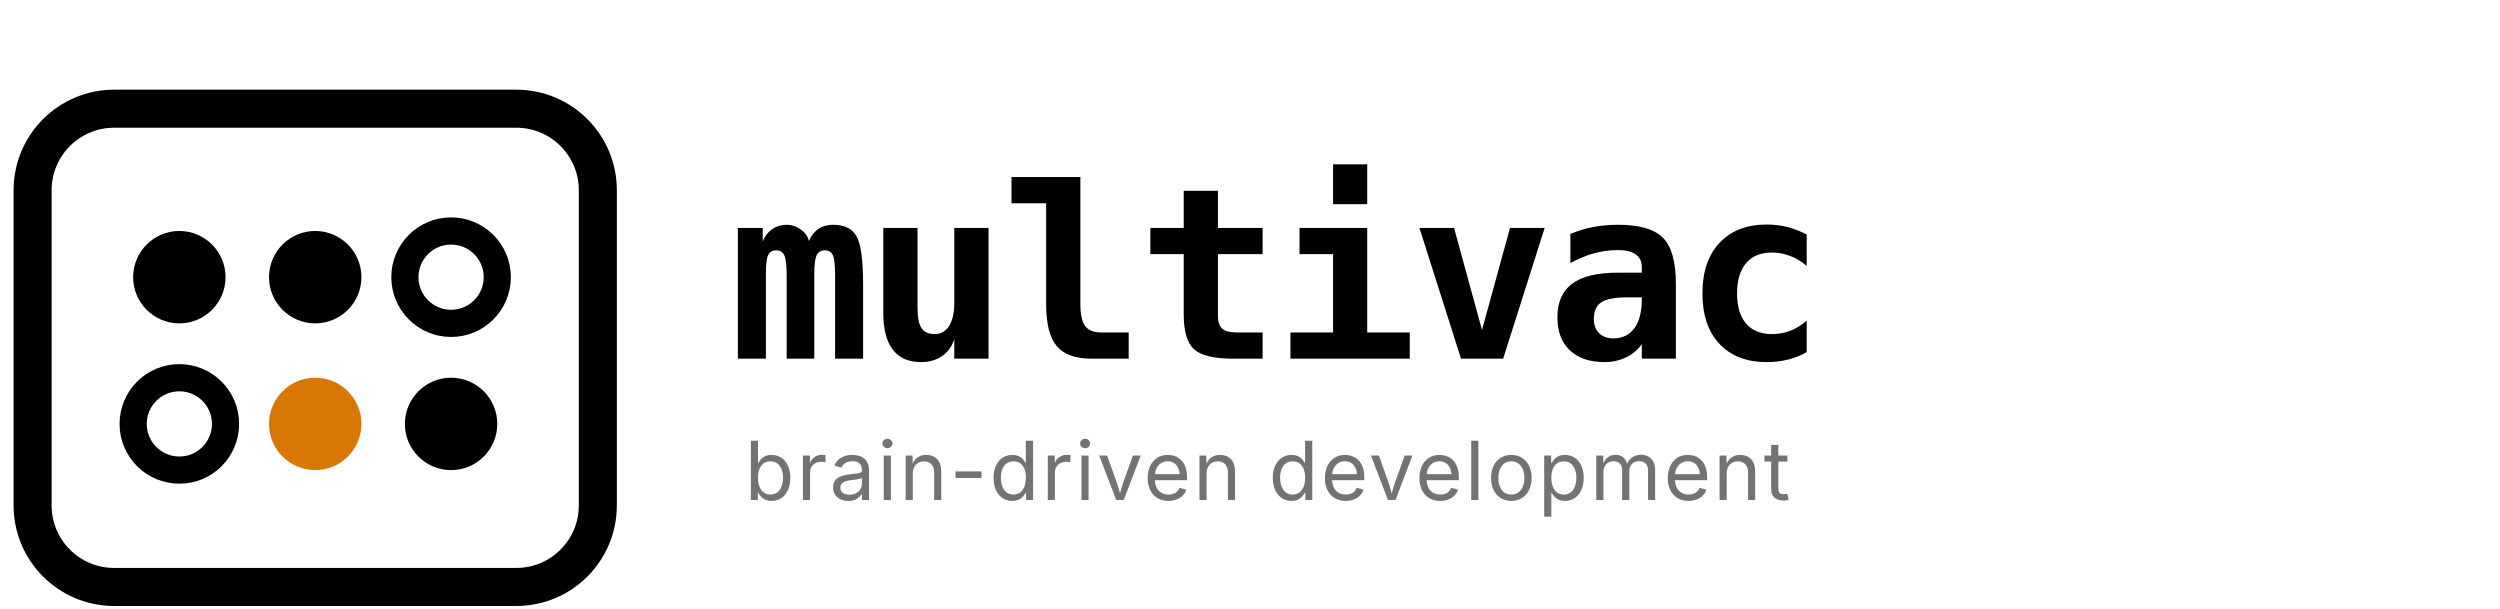
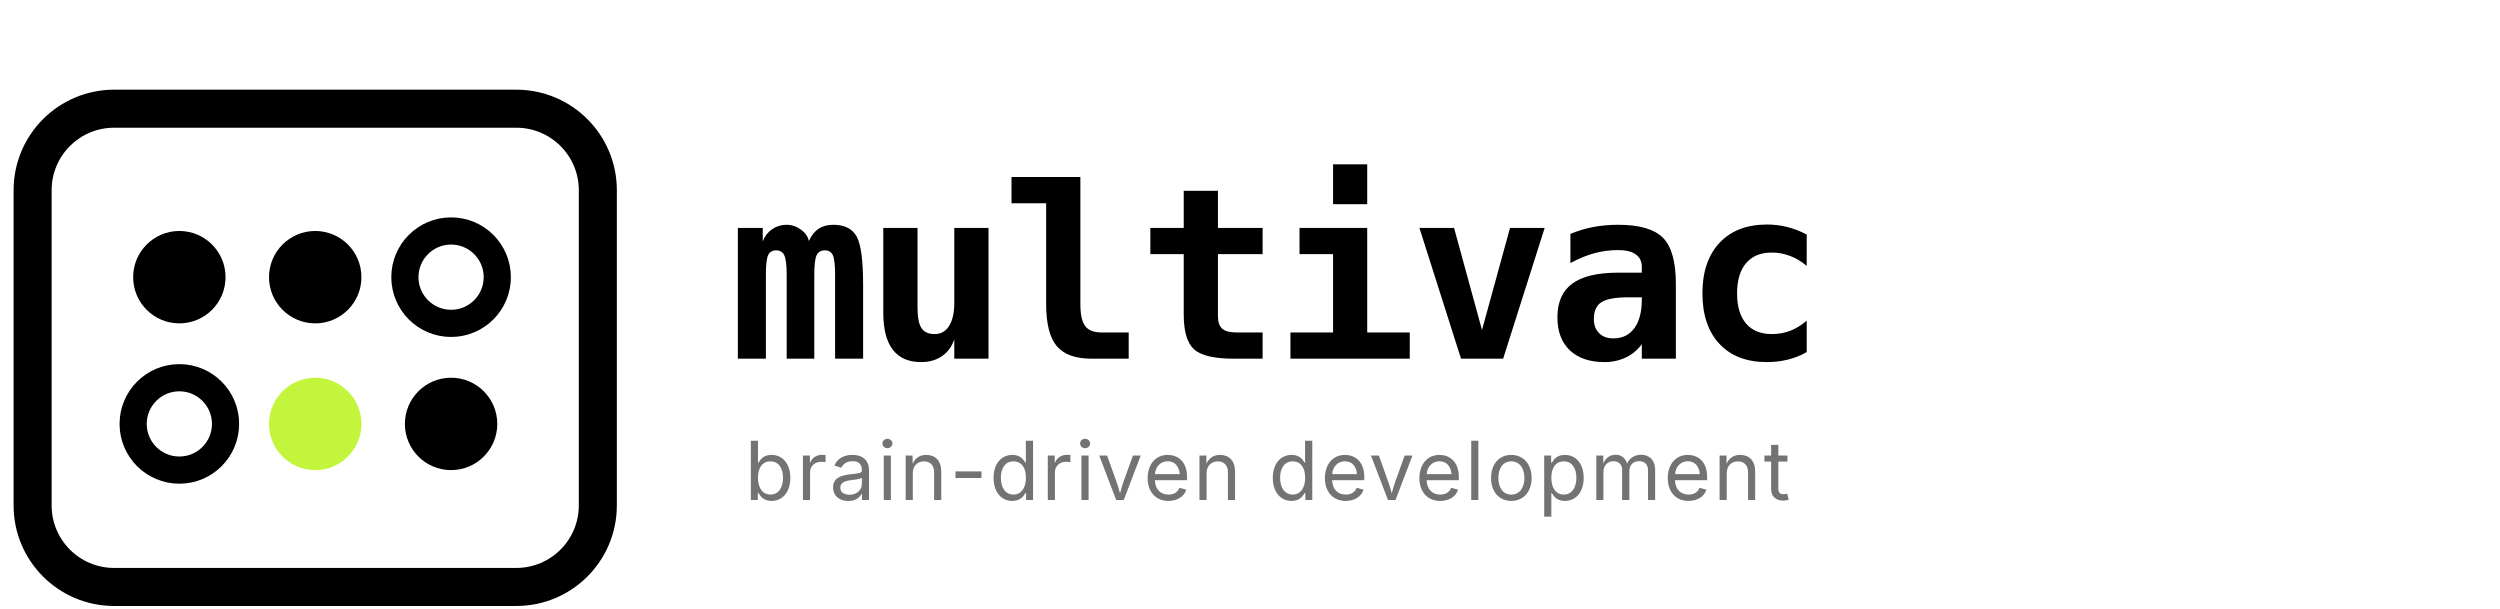
<svg xmlns="http://www.w3.org/2000/svg" viewBox="0 0 460 112" width="460" height="112" role="img" aria-label="multivac — brain-driven development">
  <g>
    <rect x="6" y="20" width="104" height="88" rx="15" fill="none" stroke="currentColor" stroke-width="7" />
    <g fill="currentColor">
      <circle cx="33" cy="51" r="8.5" />
      <circle cx="58" cy="51" r="8.5" />
      <circle cx="83" cy="78" r="8.5" />
    </g>
    <g fill="none" stroke="currentColor" stroke-width="5">
      <circle cx="83" cy="51" r="8.5" />
      <circle cx="33" cy="78" r="8.5" />
    </g>
-     <circle cx="58" cy="78" r="8.5" fill="#d97706" />
+     <circle cx="58" cy="78" r="8.5" fill="#c3f53c" />
  </g>
  <text x="134" y="66" fill="currentColor" font-family="ui-monospace, SFMono-Regular, Menlo, monospace" font-size="44" font-weight="600" letter-spacing="-1.4">multivac</text>
  <text x="137" y="92" fill="currentColor" opacity="0.55" font-family="ui-sans-serif, -apple-system, Inter, sans-serif" font-size="15" letter-spacing="0.4">brain-driven development</text>
</svg>
